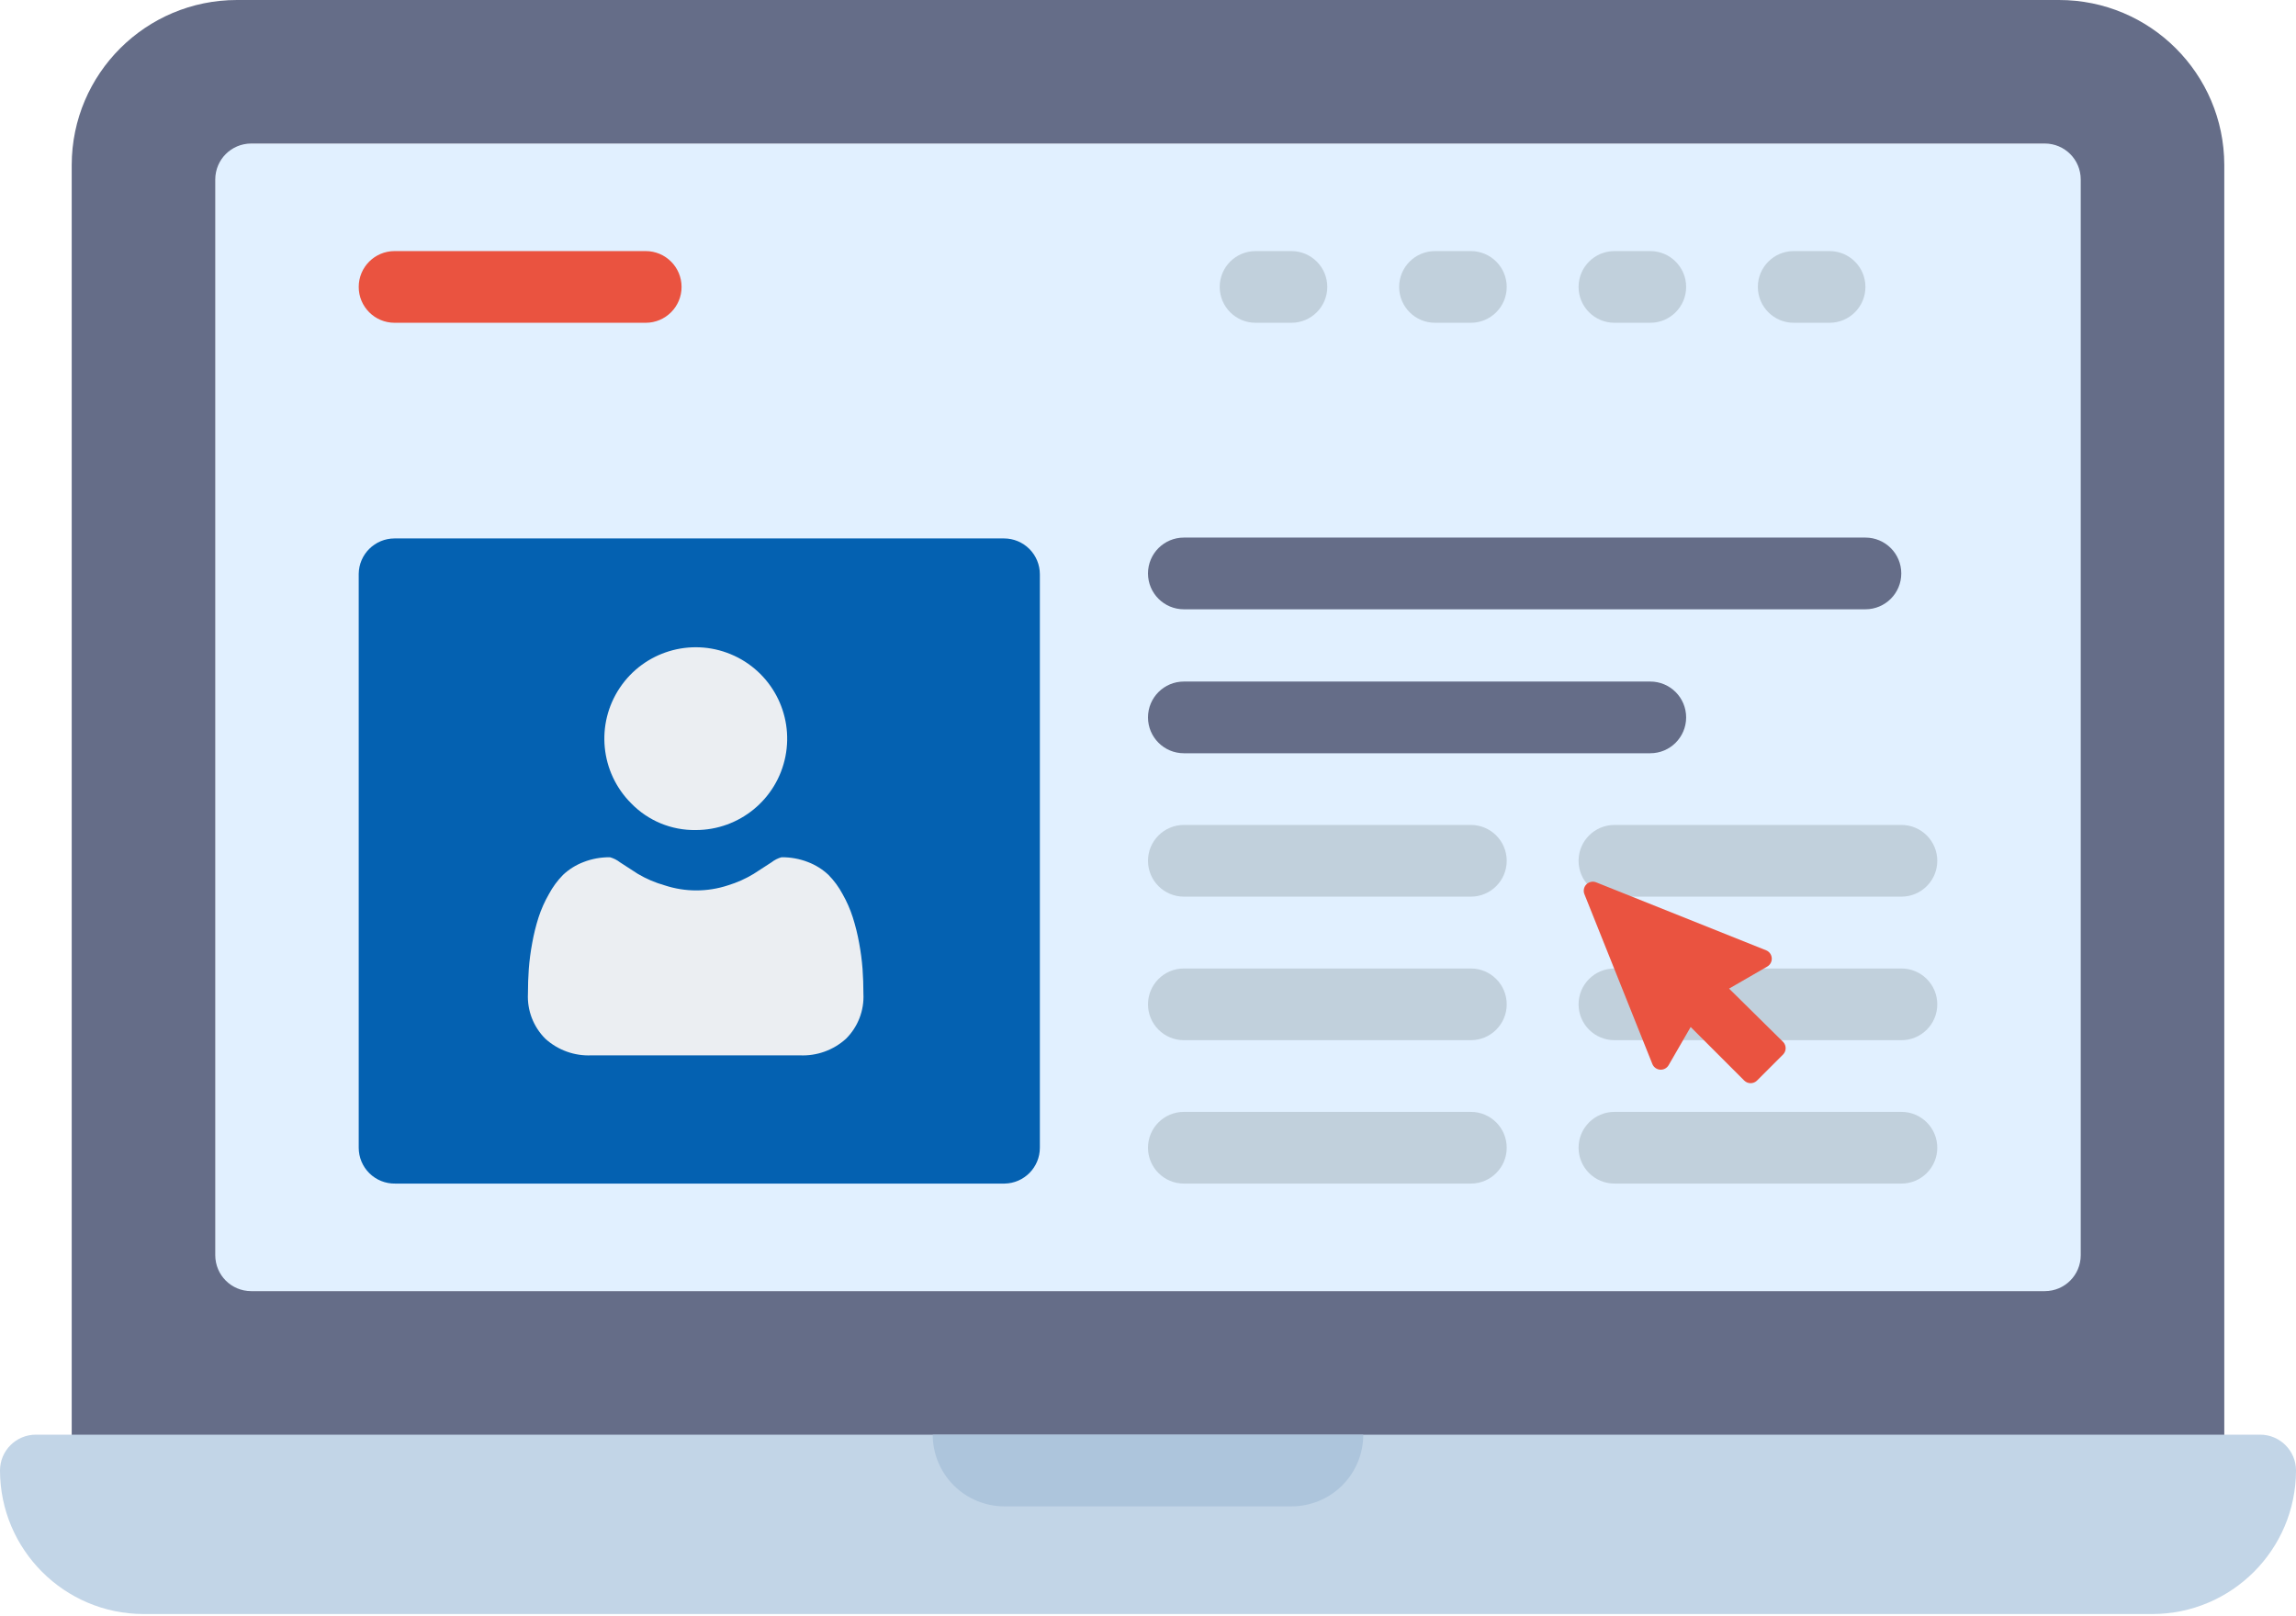
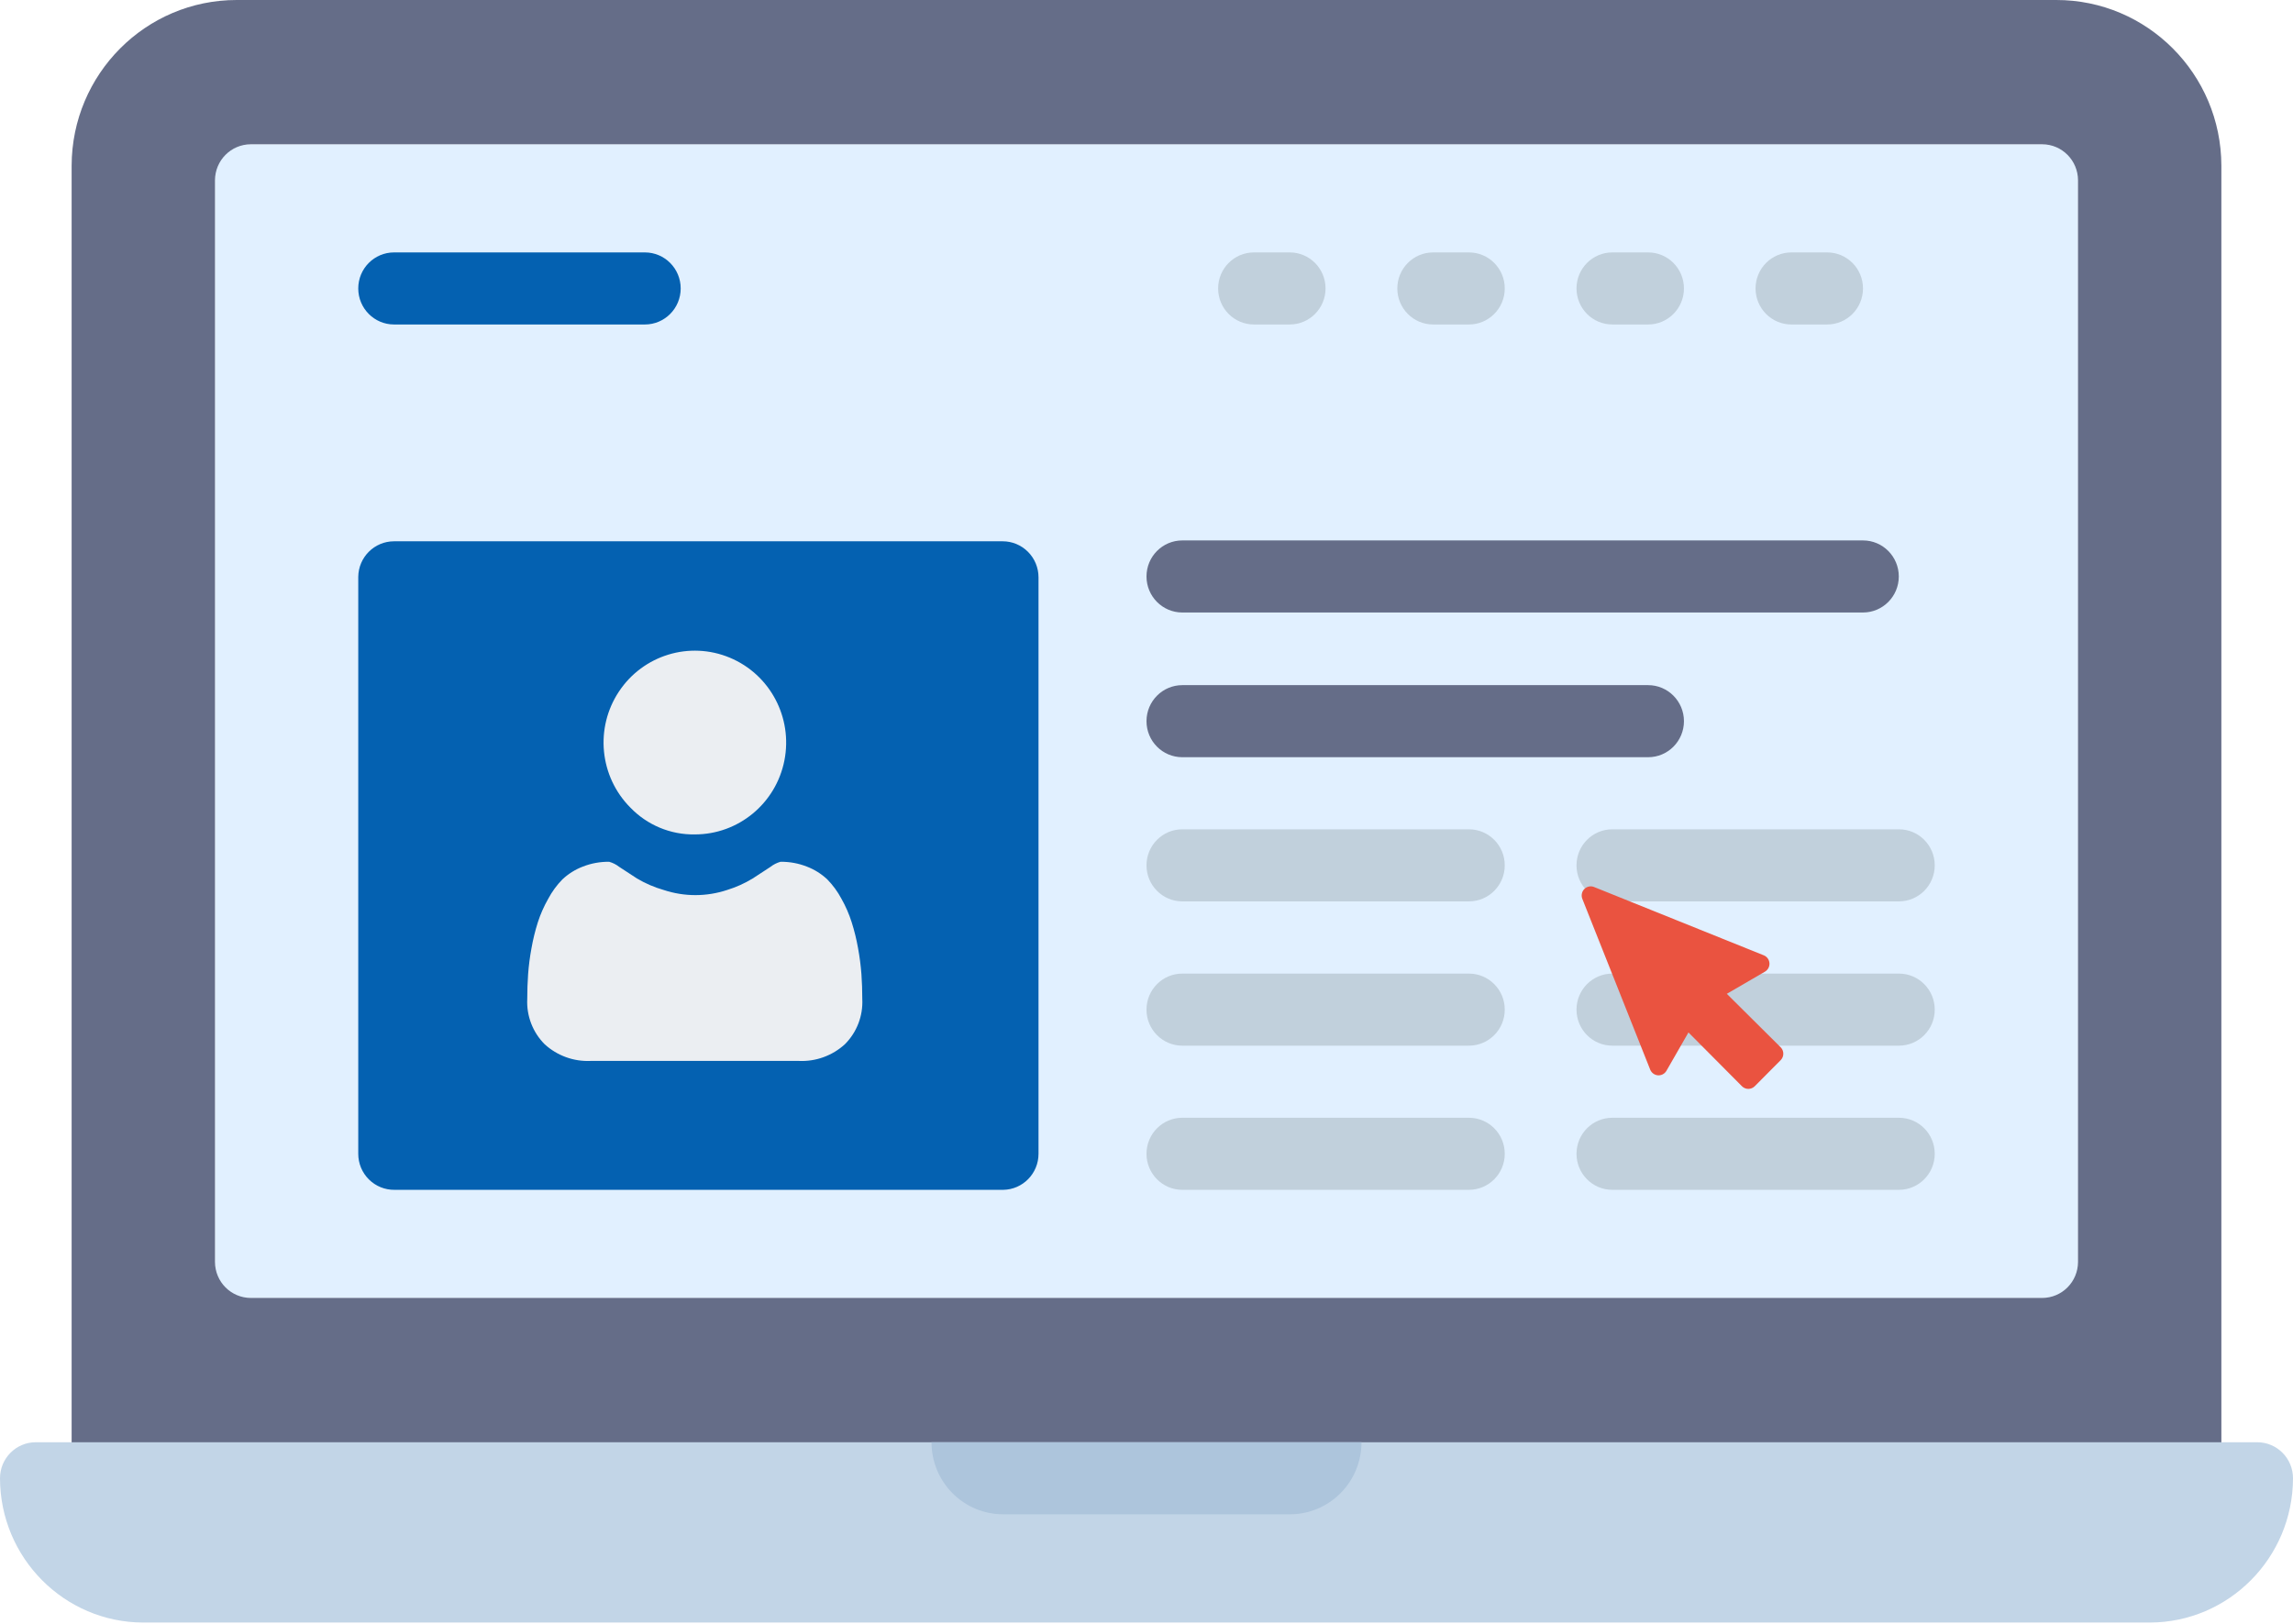
- <svg xmlns="http://www.w3.org/2000/svg" width="162px" height="114px" viewBox="0 0 162 114" version="1.1">
-   <defs />
+ <svg xmlns="http://www.w3.org/2000/svg" width="96px" height="68px" viewBox="0 0 96 68" version="1.1">
  <g id="design" stroke="none" stroke-width="1" fill="none" fill-rule="evenodd">
-     <g id="home-hovers-active" transform="translate(-1429, -886)" fill-rule="nonzero">
-       <g id="administration-color" transform="translate(1429, 886)">
-         <rect id="Rectangle-path" fill="#E1F0FF" x="15.19" y="10.13" width="131.63" height="81" />
-         <path d="M145.27,-1.77635515e-15 L16.72,-1.77635515e-15 C10.292,-2.12759089e-05 5.077,5.202 5.06,11.63 L5.06,103.78 C5.06,104.451 5.327,105.095 5.801,105.569 C6.275,106.043 6.919,106.31 7.59,106.31 L154.41,106.31 C155.807,106.31 156.94,105.177 156.94,103.78 L156.94,11.63 C156.923,5.198 151.702,-0.006 145.27,-1.77635515e-15 Z M15.19,88.59 L15.19,12.66 C15.19,11.263 16.323,10.13 17.72,10.13 L144.28,10.13 C145.677,10.13 146.81,11.263 146.81,12.66 L146.81,88.59 C146.81,89.987 145.677,91.12 144.28,91.12 L17.72,91.12 C16.323,91.12 15.19,89.987 15.19,88.59 Z" id="Shape" fill="#656D88" />
-         <path d="M159.47,101.25 L2.53,101.25 C1.133,101.25 1.71117499e-16,102.383 0,103.78 C0.011,109.37 4.54,113.899 10.13,113.91 L151.87,113.91 C157.46,113.899 161.989,109.37 162,103.78 C162,102.383 160.867,101.25 159.47,101.25 Z" id="Shape" fill="#C2D5E7" />
-         <path d="M45.56,22.78 L27.84,22.78 C26.443,22.78 25.31,21.647 25.31,20.25 C25.31,18.853 26.443,17.72 27.84,17.72 L45.56,17.72 C46.957,17.72 48.09,18.853 48.09,20.25 C48.09,21.647 46.957,22.78 45.56,22.78 Z" id="Shape" fill="#EA5340" />
-         <path d="M91.13,22.78 L88.59,22.78 C87.193,22.78 86.06,21.647 86.06,20.25 C86.06,18.853 87.193,17.72 88.59,17.72 L91.12,17.72 C92.517,17.72 93.65,18.853 93.65,20.25 C93.65,21.647 92.517,22.78 91.12,22.78 L91.13,22.78 Z" id="Shape" fill="#C1D0DC" />
-         <path d="M103.78,22.78 L101.25,22.78 C99.853,22.78 98.72,21.647 98.72,20.25 C98.72,18.853 99.853,17.72 101.25,17.72 L103.78,17.72 C105.177,17.72 106.31,18.853 106.31,20.25 C106.31,21.647 105.177,22.78 103.78,22.78 Z" id="Shape" fill="#C1D0DC" />
-         <path d="M116.44,22.78 L113.91,22.78 C112.513,22.78 111.38,21.647 111.38,20.25 C111.38,18.853 112.513,17.72 113.91,17.72 L116.44,17.72 C117.837,17.72 118.97,18.853 118.97,20.25 C118.97,21.647 117.837,22.78 116.44,22.78 Z" id="Shape" fill="#C1D0DC" />
-         <path d="M129.09,22.78 L126.56,22.78 C125.163,22.78 124.03,21.647 124.03,20.25 C124.03,18.853 125.163,17.72 126.56,17.72 L129.09,17.72 C130.487,17.72 131.62,18.853 131.62,20.25 C131.62,21.647 130.487,22.78 129.09,22.78 Z" id="Shape" fill="#C1D0DC" />
-         <path d="M70.88,83.53 L27.88,83.53 C27.202,83.541 26.548,83.279 26.065,82.803 C25.582,82.328 25.31,81.678 25.31,81 L25.31,40.5 C25.326,39.114 26.454,38 27.84,38 L70.84,38 C71.511,38 72.155,38.267 72.629,38.741 C73.103,39.215 73.37,39.859 73.37,40.53 L73.37,81 C73.37,82.382 72.262,83.508 70.88,83.53 Z" id="Shape" fill="#0461B1" />
-         <path d="M131.63,43 L83.53,43 C82.133,43 81,41.867 81,40.47 C81,39.073 82.133,37.94 83.53,37.94 L131.62,37.94 C133.017,37.94 134.15,39.073 134.15,40.47 C134.15,41.867 133.017,43 131.62,43 L131.63,43 Z" id="Shape" fill="#656D88" />
-         <path d="M103.78,63.28 L83.53,63.28 C82.133,63.28 81,62.147 81,60.75 C81,59.353 82.133,58.22 83.53,58.22 L103.78,58.22 C105.177,58.22 106.31,59.353 106.31,60.75 C106.31,62.147 105.177,63.28 103.78,63.28 Z" id="Shape" fill="#C1D0DC" />
-         <path d="M103.78,73.41 L83.53,73.41 C82.133,73.41 81,72.277 81,70.88 C81,69.483 82.133,68.35 83.53,68.35 L103.78,68.35 C105.177,68.35 106.31,69.483 106.31,70.88 C106.31,72.277 105.177,73.41 103.78,73.41 Z" id="Shape" fill="#C1D0DC" />
-         <path d="M103.78,83.53 L83.53,83.53 C82.133,83.53 81,82.397 81,81 C81,79.603 82.133,78.47 83.53,78.47 L103.78,78.47 C105.177,78.47 106.31,79.603 106.31,81 C106.31,82.397 105.177,83.53 103.78,83.53 Z" id="Shape" fill="#C1D0DC" />
-         <path d="M134.16,63.28 L113.91,63.28 C112.513,63.28 111.38,62.147 111.38,60.75 C111.38,59.353 112.513,58.22 113.91,58.22 L134.16,58.22 C135.557,58.22 136.69,59.353 136.69,60.75 C136.69,62.147 135.557,63.28 134.16,63.28 Z" id="Shape" fill="#C1D0DC" />
-         <path d="M134.16,73.41 L113.91,73.41 C112.513,73.41 111.38,72.277 111.38,70.88 C111.38,69.483 112.513,68.35 113.91,68.35 L134.16,68.35 C135.557,68.35 136.69,69.483 136.69,70.88 C136.69,72.277 135.557,73.41 134.16,73.41 Z" id="Shape" fill="#C1D0DC" />
-         <path d="M134.16,83.53 L113.91,83.53 C112.513,83.53 111.38,82.397 111.38,81 C111.38,79.603 112.513,78.47 113.91,78.47 L134.16,78.47 C135.557,78.47 136.69,79.603 136.69,81 C136.69,82.397 135.557,83.53 134.16,83.53 Z" id="Shape" fill="#C1D0DC" />
-         <path d="M116.44,53.16 L83.53,53.16 C82.133,53.16 81,52.027 81,50.63 C81,49.233 82.133,48.1 83.53,48.1 L116.44,48.1 C117.837,48.1 118.97,49.233 118.97,50.63 C118.97,52.027 117.837,53.16 116.44,53.16 Z" id="Shape" fill="#656D88" />
-         <path d="M70.88,106.31 L91.13,106.31 C92.472,106.31 93.759,105.777 94.708,104.828 C95.657,103.879 96.19,102.592 96.19,101.25 L65.81,101.25 C65.81,102.594 66.344,103.882 67.296,104.832 C68.247,105.781 69.536,106.313 70.88,106.31 Z" id="Shape" fill="#ADC5DC" />
-         <path d="M49.09,58.58 C52.167,58.581 54.816,56.408 55.417,53.39 C56.018,50.372 54.404,47.35 51.561,46.172 C48.719,44.993 45.44,45.987 43.729,48.545 C42.019,51.104 42.355,54.514 44.53,56.69 C45.724,57.923 47.374,58.607 49.09,58.58 Z" id="Shape" fill="#EBEEF2" />
-         <path d="M60.86,68.39 C60.813,67.776 60.733,67.165 60.62,66.56 C60.51,65.944 60.36,65.336 60.17,64.74 C59.987,64.17 59.746,63.62 59.45,63.1 C59.184,62.601 58.847,62.143 58.45,61.74 C58.033,61.349 57.544,61.043 57.01,60.84 C56.414,60.608 55.779,60.493 55.14,60.5 C54.882,60.572 54.641,60.695 54.43,60.86 L53.18,61.67 C52.613,62.015 52.005,62.287 51.37,62.48 C49.915,62.961 48.345,62.961 46.89,62.48 C46.228,62.293 45.592,62.021 45,61.67 L43.75,60.86 C43.539,60.695 43.298,60.572 43.04,60.5 C42.401,60.493 41.766,60.608 41.17,60.84 C40.636,61.043 40.147,61.349 39.73,61.74 C39.333,62.143 38.997,62.601 38.73,63.1 C38.431,63.62 38.186,64.17 38,64.74 C37.81,65.336 37.66,65.944 37.55,66.56 C37.437,67.165 37.357,67.776 37.31,68.39 C37.27,68.957 37.25,69.537 37.25,70.13 C37.191,71.316 37.638,72.472 38.48,73.31 C39.369,74.116 40.541,74.537 41.74,74.48 L56.43,74.48 C57.629,74.537 58.801,74.116 59.69,73.31 C60.533,72.473 60.981,71.317 60.92,70.13 C60.92,69.537 60.9,68.957 60.86,68.39 Z" id="Shape" fill="#EBEEF2" />
-         <path d="M125.83,73.55 L122,69.77 L124.7,68.21 C124.908,68.086 125.028,67.856 125.011,67.615 C124.994,67.374 124.843,67.163 124.62,67.07 L112.62,62.27 C112.383,62.177 112.113,62.233 111.933,62.413 C111.753,62.593 111.697,62.863 111.79,63.1 L116.59,75.1 C116.683,75.323 116.894,75.474 117.135,75.491 C117.376,75.508 117.606,75.388 117.73,75.18 L119.29,72.48 L123.07,76.26 C123.319,76.507 123.721,76.507 123.97,76.26 L125.82,74.41 C126.044,74.169 126.048,73.797 125.83,73.55 Z" id="Shape" fill="#EA5340" />
+     <g id="home-2-hover" transform="translate(-1496, -659)" fill-rule="nonzero">
+       <g id="administration-color" transform="translate(1496, 659)">
+         <g>
+           <rect id="Rectangle-path" fill="#E1F0FF" x="9.001" y="6.042" width="78.003" height="48.316" />
+           <path d="M86.086,-4.19905824e-13 L9.908,-4.19905824e-13 C6.099,-1.26908934e-05 3.008,3.103 2.999,6.937 L2.999,61.904 C2.999,62.304 3.156,62.688 3.438,62.971 C3.719,63.254 4.1,63.413 4.498,63.413 L91.502,63.413 C92.33,63.413 93.001,62.737 93.001,61.904 L93.001,6.937 C92.992,3.101 89.897,-0.003 86.086,-4.19905824e-13 Z M9.001,52.843 L9.001,7.552 C9.001,6.718 9.673,6.042 10.501,6.042 L85.499,6.042 C86.327,6.042 86.999,6.718 86.999,7.552 L86.999,52.843 C86.999,53.677 86.327,54.352 85.499,54.352 L10.501,54.352 C9.673,54.352 9.001,53.677 9.001,52.843 Z" id="Shape" fill="#656D88" />
+           <path d="M94.501,60.395 L1.499,60.395 C0.671,60.395 -7.0040244e-15,61.07 -7.10542736e-15,61.904 C0.007,65.238 2.69,67.94 6.003,67.946 L89.997,67.946 C93.31,67.94 95.993,65.238 96,61.904 C96,61.07 95.329,60.395 94.501,60.395 Z" id="Shape" fill="#C2D5E7" />
+           <path d="M26.999,13.588 L16.498,13.588 C15.67,13.588 14.999,12.912 14.999,12.079 C14.999,11.245 15.67,10.57 16.498,10.57 L26.999,10.57 C27.827,10.57 28.498,11.245 28.498,12.079 C28.498,12.912 27.827,13.588 26.999,13.588 Z" id="Shape" fill="#0461B1" />
+           <path d="M54.003,13.588 L52.498,13.588 C51.67,13.588 50.999,12.912 50.999,12.079 C50.999,11.245 51.67,10.57 52.498,10.57 L53.997,10.57 C54.825,10.57 55.496,11.245 55.496,12.079 C55.496,12.912 54.825,13.588 53.997,13.588 L54.003,13.588 Z" id="Shape" fill="#C1D0DC" />
+           <path d="M61.499,13.588 L60,13.588 C59.172,13.588 58.501,12.912 58.501,12.079 C58.501,11.245 59.172,10.57 60,10.57 L61.499,10.57 C62.327,10.57 62.999,11.245 62.999,12.079 C62.999,12.912 62.327,13.588 61.499,13.588 Z" id="Shape" fill="#C1D0DC" />
+           <path d="M69.001,13.588 L67.502,13.588 C66.674,13.588 66.003,12.912 66.003,12.079 C66.003,11.245 66.674,10.57 67.502,10.57 L69.001,10.57 C69.829,10.57 70.501,11.245 70.501,12.079 C70.501,12.912 69.829,13.588 69.001,13.588 Z" id="Shape" fill="#C1D0DC" />
+           <path d="M76.498,13.588 L74.999,13.588 C74.171,13.588 73.499,12.912 73.499,12.079 C73.499,11.245 74.171,10.57 74.999,10.57 L76.498,10.57 C77.326,10.57 77.997,11.245 77.997,12.079 C77.997,12.912 77.326,13.588 76.498,13.588 Z" id="Shape" fill="#C1D0DC" />
+           <path d="M42.003,49.825 L16.521,49.825 C16.12,49.831 15.732,49.675 15.446,49.391 C15.16,49.108 14.998,48.72 14.999,48.316 L14.999,24.158 C15.008,23.331 15.677,22.667 16.498,22.667 L41.979,22.667 C42.377,22.667 42.758,22.826 43.039,23.109 C43.321,23.392 43.479,23.776 43.479,24.176 L43.479,48.316 C43.479,49.14 42.822,49.812 42.003,49.825 Z" id="Shape" fill="#0461B1" />
+           <path d="M78.003,25.649 L49.499,25.649 C48.671,25.649 48,24.973 48,24.14 C48,23.307 48.671,22.631 49.499,22.631 L77.997,22.631 C78.825,22.631 79.496,23.307 79.496,24.14 C79.496,24.973 78.825,25.649 77.997,25.649 L78.003,25.649 Z" id="Shape" fill="#656D88" />
+           <path d="M61.499,37.746 L49.499,37.746 C48.671,37.746 48,37.07 48,36.237 C48,35.403 48.671,34.728 49.499,34.728 L61.499,34.728 C62.327,34.728 62.999,35.403 62.999,36.237 C62.999,37.07 62.327,37.746 61.499,37.746 Z" id="Shape" fill="#C1D0DC" />
+           <path d="M61.499,43.788 L49.499,43.788 C48.671,43.788 48,43.113 48,42.279 C48,41.446 48.671,40.77 49.499,40.77 L61.499,40.77 C62.327,40.77 62.999,41.446 62.999,42.279 C62.999,43.113 62.327,43.788 61.499,43.788 Z" id="Shape" fill="#C1D0DC" />
+           <path d="M61.499,49.825 L49.499,49.825 C48.671,49.825 48,49.149 48,48.316 C48,47.482 48.671,46.807 49.499,46.807 L61.499,46.807 C62.327,46.807 62.999,47.482 62.999,48.316 C62.999,49.149 62.327,49.825 61.499,49.825 Z" id="Shape" fill="#C1D0DC" />
+           <path d="M79.502,37.746 L67.502,37.746 C66.674,37.746 66.003,37.07 66.003,36.237 C66.003,35.403 66.674,34.728 67.502,34.728 L79.502,34.728 C80.33,34.728 81.001,35.403 81.001,36.237 C81.001,37.07 80.33,37.746 79.502,37.746 Z" id="Shape" fill="#C1D0DC" />
+           <path d="M79.502,43.788 L67.502,43.788 C66.674,43.788 66.003,43.113 66.003,42.279 C66.003,41.446 66.674,40.77 67.502,40.77 L79.502,40.77 C80.33,40.77 81.001,41.446 81.001,42.279 C81.001,43.113 80.33,43.788 79.502,43.788 Z" id="Shape" fill="#C1D0DC" />
+           <path d="M79.502,49.825 L67.502,49.825 C66.674,49.825 66.003,49.149 66.003,48.316 C66.003,47.482 66.674,46.807 67.502,46.807 L79.502,46.807 C80.33,46.807 81.001,47.482 81.001,48.316 C81.001,49.149 80.33,49.825 79.502,49.825 Z" id="Shape" fill="#C1D0DC" />
+           <path d="M69.001,31.709 L49.499,31.709 C48.671,31.709 48,31.034 48,30.2 C48,29.367 48.671,28.691 49.499,28.691 L69.001,28.691 C69.829,28.691 70.501,29.367 70.501,30.2 C70.501,31.034 69.829,31.709 69.001,31.709 Z" id="Shape" fill="#656D88" />
+           <path d="M42.003,63.413 L54.003,63.413 C54.798,63.413 55.561,63.095 56.123,62.529 C56.686,61.963 57.001,61.195 57.001,60.395 L38.999,60.395 C38.999,61.196 39.315,61.965 39.879,62.531 C40.442,63.097 41.207,63.415 42.003,63.413 Z" id="Shape" fill="#ADC5DC" />
+           <path d="M29.09,34.942 C30.914,34.943 32.484,33.647 32.84,31.847 C33.196,30.046 32.239,28.244 30.555,27.541 C28.87,26.838 26.927,27.431 25.914,28.957 C24.9,30.483 25.099,32.517 26.388,33.815 C27.095,34.551 28.074,34.959 29.09,34.942 Z" id="Shape" fill="#EBEEF2" />
+           <path d="M36.065,40.794 C36.037,40.428 35.99,40.063 35.923,39.702 C35.858,39.335 35.769,38.972 35.656,38.617 C35.548,38.277 35.405,37.949 35.23,37.639 C35.072,37.341 34.872,37.068 34.637,36.827 C34.39,36.594 34.1,36.412 33.784,36.291 C33.431,36.152 33.054,36.083 32.676,36.088 C32.523,36.131 32.38,36.204 32.255,36.302 L31.514,36.786 C31.178,36.991 30.818,37.153 30.441,37.269 C29.579,37.555 28.649,37.555 27.787,37.269 C27.394,37.157 27.018,36.995 26.667,36.786 L25.926,36.302 C25.801,36.204 25.658,36.131 25.505,36.088 C25.126,36.083 24.75,36.152 24.397,36.291 C24.081,36.412 23.791,36.594 23.544,36.827 C23.309,37.068 23.109,37.341 22.951,37.639 C22.774,37.949 22.629,38.277 22.519,38.617 C22.406,38.972 22.317,39.335 22.252,39.702 C22.185,40.063 22.137,40.428 22.11,40.794 C22.086,41.132 22.074,41.478 22.074,41.832 C22.039,42.54 22.304,43.229 22.803,43.729 C23.33,44.21 24.024,44.461 24.735,44.427 L33.44,44.427 C34.15,44.461 34.845,44.21 35.372,43.729 C35.872,43.23 36.137,42.54 36.101,41.832 C36.101,41.478 36.089,41.132 36.065,40.794 Z" id="Shape" fill="#EBEEF2" />
+           <path d="M74.566,43.872 L72.296,41.617 L73.896,40.687 C74.019,40.613 74.091,40.476 74.081,40.332 C74.07,40.188 73.981,40.062 73.849,40.007 L66.738,37.144 C66.597,37.088 66.437,37.121 66.331,37.229 C66.224,37.336 66.191,37.497 66.246,37.639 L69.09,44.796 C69.146,44.929 69.271,45.02 69.414,45.03 C69.556,45.04 69.693,44.968 69.766,44.844 L70.69,43.234 L72.93,45.488 C73.078,45.635 73.316,45.635 73.464,45.488 L74.56,44.385 C74.693,44.241 74.695,44.019 74.566,43.872 Z" id="Shape" fill="#EA5340" />
+         </g>
      </g>
    </g>
  </g>
</svg>
